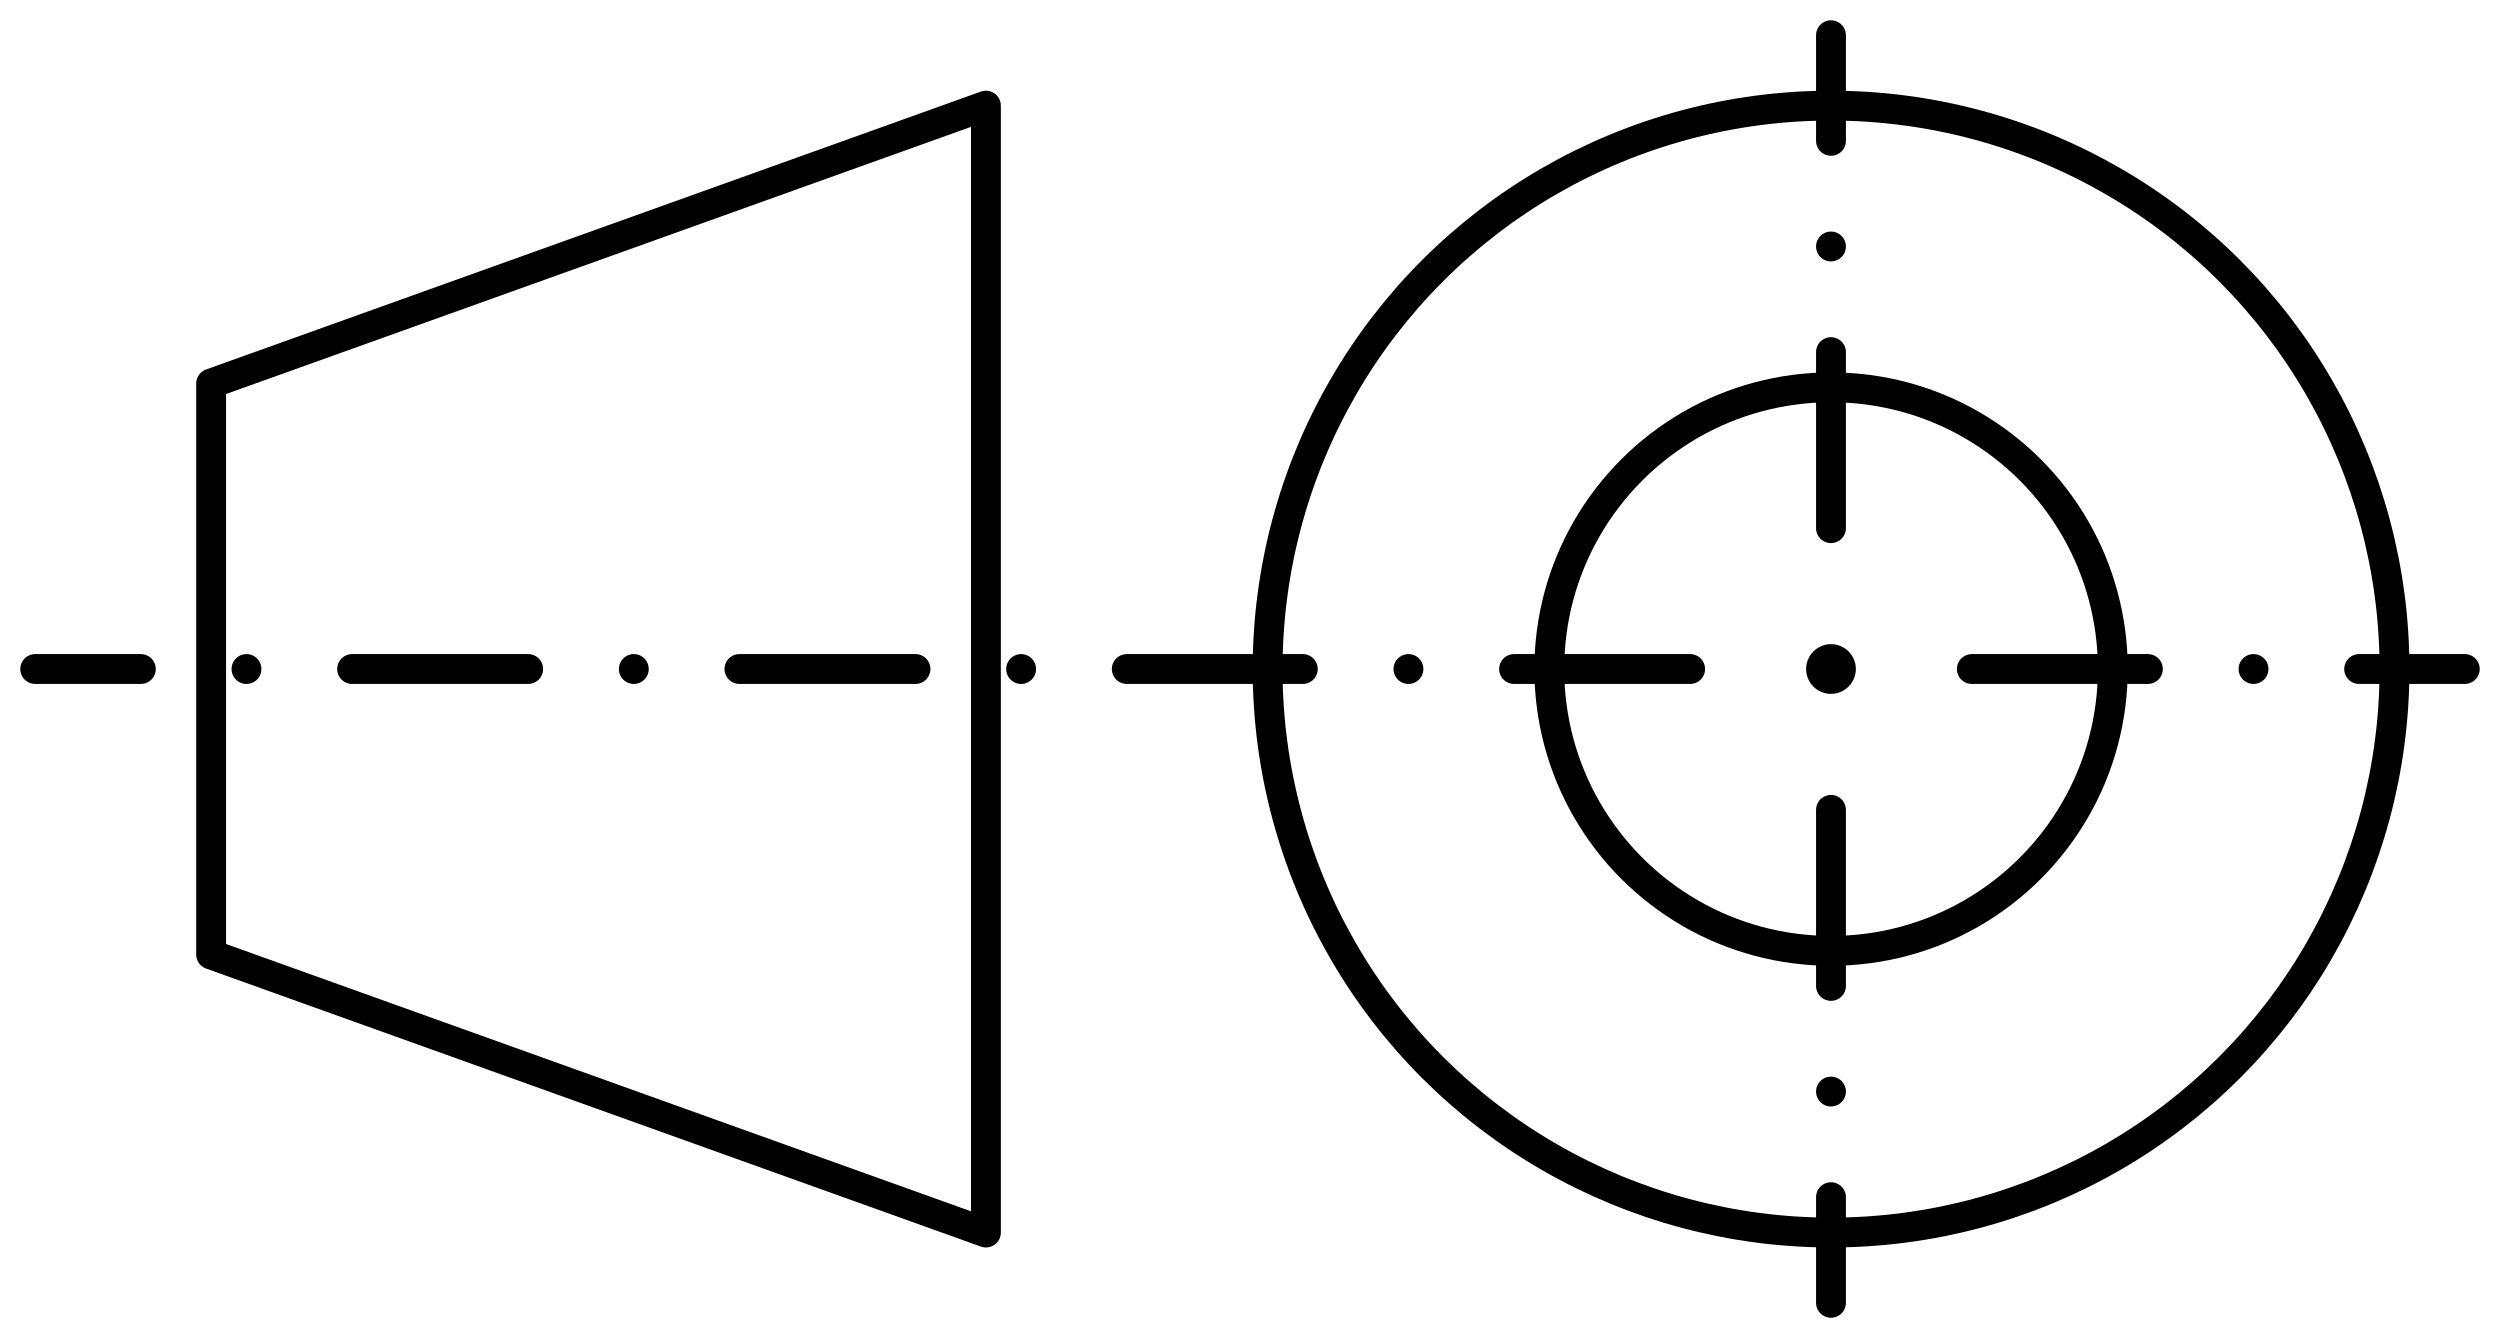
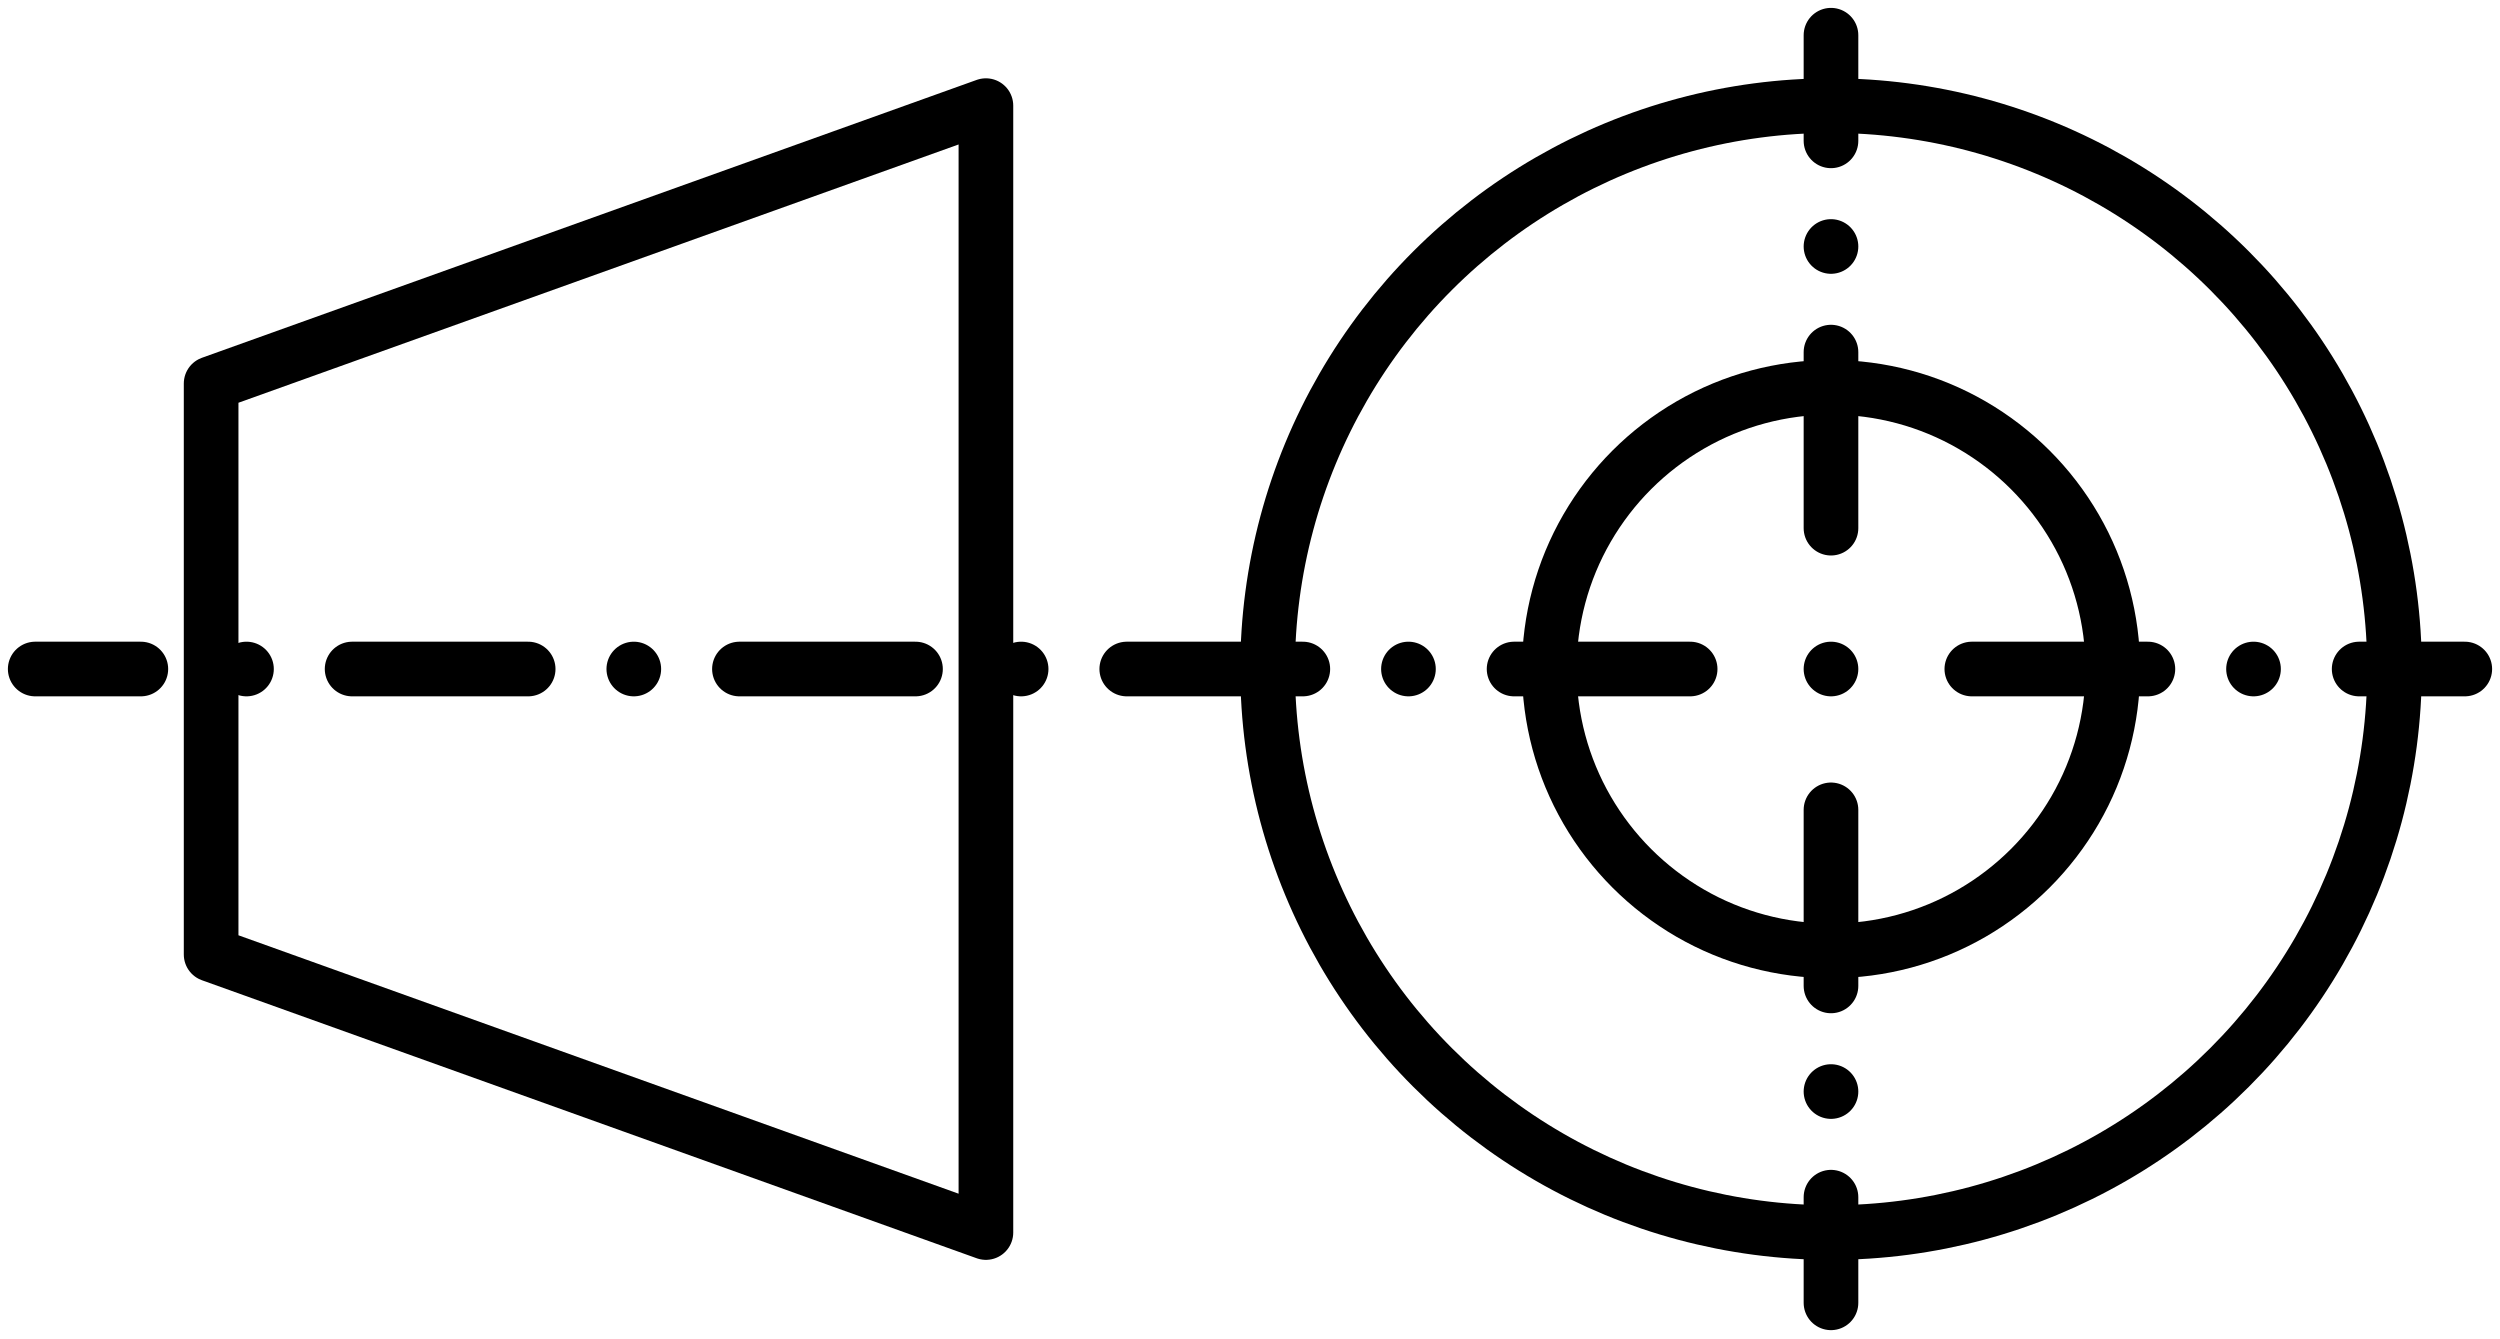
<svg xmlns="http://www.w3.org/2000/svg" xmlns:ns1="http://xml.openoffice.org/svg/export" version="1.2" height="100%" viewBox="0 0 17750 9500" preserveAspectRatio="xMidYMid" fill-rule="evenodd" stroke-width="28.222" stroke-linejoin="round" xml:space="preserve">
  <defs class="ClipPathGroup">
    <clipPath id="presentation_clip_path" clipPathUnits="userSpaceOnUse">
      <rect x="0" y="0" width="17750" height="9500" />
    </clipPath>
    <clipPath id="presentation_clip_path_shrink" clipPathUnits="userSpaceOnUse">
      <rect x="17" y="9" width="17715" height="9481" />
    </clipPath>
  </defs>
  <defs class="TextShapeIndex">
    <g ns1:slide="id1" ns1:id-list="id3 id4 id5 id6 id7 id8 id9 id10 id11 id12 id13 id14 id15 id16 id17 id18 id19 id20 id21 id22 id23 id24" />
  </defs>
  <defs class="EmbeddedBulletChars">
    <g id="bullet-char-template-57356" transform="scale(0.0004882812,-0.0004882812)">
      <path d="M 580,1141 L 1163,571 580,0 -4,571 580,1141 Z" />
    </g>
    <g id="bullet-char-template-57354" transform="scale(0.0004882812,-0.0004882812)">
      <path d="M 8,1128 L 1137,1128 1137,0 8,0 8,1128 Z" />
    </g>
    <g id="bullet-char-template-10146" transform="scale(0.0004882812,-0.0004882812)">
      <path d="M 174,0 L 602,739 174,1481 1456,739 174,0 Z M 1358,739 L 309,1346 659,739 1358,739 Z" />
    </g>
    <g id="bullet-char-template-10132" transform="scale(0.0004882812,-0.0004882812)">
      <path d="M 2015,739 L 1276,0 717,0 1260,543 174,543 174,936 1260,936 717,1481 1274,1481 2015,739 Z" />
    </g>
    <g id="bullet-char-template-10007" transform="scale(0.0004882812,-0.0004882812)">
      <path d="M 0,-2 C -7,14 -16,27 -25,37 L 356,567 C 262,823 215,952 215,954 215,979 228,992 255,992 264,992 276,990 289,987 310,991 331,999 354,1012 L 381,999 492,748 772,1049 836,1024 860,1049 C 881,1039 901,1025 922,1006 886,937 835,863 770,784 769,783 710,716 594,584 L 774,223 C 774,196 753,168 711,139 L 727,119 C 717,90 699,76 672,76 641,76 570,178 457,381 L 164,-76 C 142,-110 111,-127 72,-127 30,-127 9,-110 8,-76 1,-67 -2,-52 -2,-32 -2,-23 -1,-13 0,-2 Z" />
    </g>
    <g id="bullet-char-template-10004" transform="scale(0.0004882812,-0.0004882812)">
      <path d="M 285,-33 C 182,-33 111,30 74,156 52,228 41,333 41,471 41,549 55,616 82,672 116,743 169,778 240,778 293,778 328,747 346,684 L 369,508 C 377,444 397,411 428,410 L 1163,1116 C 1174,1127 1196,1133 1229,1133 1271,1133 1292,1118 1292,1087 L 1292,965 C 1292,929 1282,901 1262,881 L 442,47 C 390,-6 338,-33 285,-33 Z" />
    </g>
    <g id="bullet-char-template-9679" transform="scale(0.0004882812,-0.0004882812)">
      <path d="M 813,0 C 632,0 489,54 383,161 276,268 223,411 223,592 223,773 276,916 383,1023 489,1130 632,1184 813,1184 992,1184 1136,1130 1245,1023 1353,916 1407,772 1407,592 1407,412 1353,268 1245,161 1136,54 992,0 813,0 Z" />
    </g>
    <g id="bullet-char-template-8226" transform="scale(0.0004882812,-0.0004882812)">
      <path d="M 346,457 C 273,457 209,483 155,535 101,586 74,649 74,723 74,796 101,859 155,911 209,963 273,989 346,989 419,989 480,963 531,910 582,859 608,796 608,723 608,648 583,586 532,535 482,483 420,457 346,457 Z" />
    </g>
    <g id="bullet-char-template-8211" transform="scale(0.0004882812,-0.0004882812)">
      <path d="M -4,459 L 1135,459 1135,606 -4,606 -4,459 Z" />
    </g>
    <g id="bullet-char-template-61548" transform="scale(0.0004882812,-0.0004882812)">
      <path d="M 173,740 C 173,903 231,1043 346,1159 462,1274 601,1332 765,1332 928,1332 1067,1274 1183,1159 1299,1043 1357,903 1357,740 1357,577 1299,437 1183,322 1067,206 928,148 765,148 601,148 462,206 346,322 231,437 173,577 173,740 Z" />
    </g>
  </defs>
  <g>
    <g id="id2" class="Master_Slide">
      <g id="bg-id2" class="Background" />
      <g id="bo-id2" class="BackgroundObjects" />
    </g>
  </g>
  <g class="SlideGroup">
    <g>
      <g id="container-id1">
        <g id="id1" class="Slide" clip-path="url(#presentation_clip_path)">
          <g class="Page">
            <g class="com.sun.star.drawing.CustomShape">
              <g id="id3">
-                 <rect class="BoundingBox" stroke="none" fill="none" x="1392" y="643" width="5715" height="8215" />
-                 <path fill="none" stroke="rgb(0,0,0)" stroke-width="212" stroke-linejoin="round" d="M 7000,750 L 7000,8751 1499,6777 1499,2723 7000,750 Z" />
+                 <rect class="BoundingBox" stroke="none" fill="none" x="1304" y="555" width="5891" height="8391" />
+                 <path fill="none" stroke="rgb(0,0,0)" stroke-width="388" stroke-linejoin="round" stroke-linecap="round" d="M 7000,750 L 7000,8751 1499,6777 1499,2723 7000,750 Z" />
              </g>
            </g>
            <g class="com.sun.star.drawing.CustomShape">
              <g id="id4">
-                 <rect class="BoundingBox" stroke="none" fill="none" x="8893" y="643" width="8215" height="8215" />
-                 <path fill="none" stroke="rgb(0,0,0)" stroke-width="212" stroke-linejoin="round" d="M 17001,4750 C 17001,5453 16816,6143 16465,6751 16114,7359 15609,7864 15001,8215 14393,8566 13703,8751 13000,8751 12298,8751 11608,8566 11000,8215 10392,7864 9887,7359 9536,6751 9185,6143 9000,5453 9000,4751 9000,4048 9185,3358 9536,2750 9887,2142 10392,1637 11000,1286 11608,935 12298,750 13000,750 13703,750 14393,935 15001,1286 15609,1637 16114,2142 16465,2750 16816,3358 17001,4048 17001,4750 L 17001,4750 Z" />
+                 <rect class="BoundingBox" stroke="none" fill="none" x="8805" y="555" width="8391" height="8391" />
+                 <path fill="none" stroke="rgb(0,0,0)" stroke-width="388" stroke-linejoin="round" stroke-linecap="round" d="M 17001,4750 C 17001,5453 16816,6143 16465,6751 16114,7359 15609,7864 15001,8215 14393,8566 13703,8751 13000,8751 12298,8751 11608,8566 11000,8215 10392,7864 9887,7359 9536,6751 9185,6143 9000,5453 9000,4751 9000,4048 9185,3358 9536,2750 9887,2142 10392,1637 11000,1286 11608,935 12298,750 13000,750 13703,750 14393,935 15001,1286 15609,1637 16114,2142 16465,2750 16816,3358 17001,4048 17001,4750 L 17001,4750 Z" />
              </g>
            </g>
            <g class="com.sun.star.drawing.CustomShape">
              <g id="id5">
-                 <rect class="BoundingBox" stroke="none" fill="none" x="10894" y="2644" width="4215" height="4215" />
-                 <path fill="none" stroke="rgb(0,0,0)" stroke-width="212" stroke-linejoin="round" d="M 15001,4751 C 15001,5102 14909,5447 14733,5751 14557,6055 14305,6307 14001,6483 13697,6659 13352,6751 13001,6751 12649,6751 12304,6659 12000,6483 11696,6307 11444,6055 11268,5751 11092,5447 11000,5102 11000,4751 11000,4399 11092,4054 11268,3750 11444,3446 11696,3194 12000,3018 12304,2842 12649,2750 13000,2750 13352,2750 13697,2842 14001,3018 14305,3194 14557,3446 14733,3750 14909,4054 15001,4399 15001,4750 L 15001,4751 Z" />
+                 <rect class="BoundingBox" stroke="none" fill="none" x="10806" y="2556" width="4390" height="4390" />
+                 <path fill="none" stroke="rgb(0,0,0)" stroke-width="388" stroke-linejoin="round" stroke-linecap="round" d="M 15001,4751 C 15001,5102 14909,5447 14733,5751 14557,6055 14305,6307 14001,6483 13697,6659 13352,6751 13001,6751 12649,6751 12304,6659 12000,6483 11696,6307 11444,6055 11268,5751 11092,5447 11000,5102 11000,4751 11000,4399 11092,4054 11268,3750 11444,3446 11696,3194 12000,3018 12304,2842 12649,2750 13000,2750 13352,2750 13697,2842 14001,3018 14305,3194 14557,3446 14733,3750 14909,4054 15001,4399 15001,4750 L 15001,4751 Z" />
              </g>
            </g>
            <g class="com.sun.star.drawing.LineShape">
              <g id="id6">
-                 <rect class="BoundingBox" stroke="none" fill="none" x="10644" y="4644" width="1463" height="213" />
-                 <path fill="none" stroke="rgb(0,0,0)" stroke-width="212" stroke-linejoin="round" stroke-linecap="round" d="M 10750,4750 L 12000,4750" />
+                 <rect class="BoundingBox" stroke="none" fill="none" x="10556" y="4556" width="1639" height="389" />
+                 <path fill="none" stroke="rgb(0,0,0)" stroke-width="388" stroke-linejoin="round" stroke-linecap="round" d="M 10750,4750 L 12000,4750" />
              </g>
            </g>
-             <g class="com.sun.star.drawing.PolyLineShape">
+             <g class="com.sun.star.drawing.LineShape">
              <g id="id7">
-                 <rect class="BoundingBox" stroke="none" fill="none" x="12823" y="4573" width="355" height="355" />
-                 <path fill="none" stroke="rgb(0,0,0)" stroke-width="353" stroke-linejoin="round" stroke-linecap="round" d="M 13000,4750 L 13000,4750 Z" />
+                 <rect class="BoundingBox" stroke="none" fill="none" x="7806" y="4556" width="1639" height="389" />
+                 <path fill="none" stroke="rgb(0,0,0)" stroke-width="388" stroke-linejoin="round" stroke-linecap="round" d="M 8000,4750 L 9250,4750" />
              </g>
            </g>
-             <g class="com.sun.star.drawing.PolyLineShape">
+             <g class="com.sun.star.drawing.LineShape">
              <g id="id8">
-                 <rect class="BoundingBox" stroke="none" fill="none" x="9894" y="4644" width="213" height="213" />
-                 <path fill="none" stroke="rgb(0,0,0)" stroke-width="212" stroke-linejoin="round" stroke-linecap="round" d="M 10000,4750 L 10000,4750 Z" />
+                 <rect class="BoundingBox" stroke="none" fill="none" x="13806" y="4556" width="1639" height="389" />
+                 <path fill="none" stroke="rgb(0,0,0)" stroke-width="388" stroke-linejoin="round" stroke-linecap="round" d="M 14000,4750 L 15250,4750" />
              </g>
            </g>
            <g class="com.sun.star.drawing.LineShape">
              <g id="id9">
-                 <rect class="BoundingBox" stroke="none" fill="none" x="7894" y="4644" width="1463" height="213" />
-                 <path fill="none" stroke="rgb(0,0,0)" stroke-width="212" stroke-linejoin="round" stroke-linecap="round" d="M 8000,4750 L 9250,4750" />
+                 <rect class="BoundingBox" stroke="none" fill="none" x="16556" y="4556" width="1139" height="389" />
+                 <path fill="none" stroke="rgb(0,0,0)" stroke-width="388" stroke-linejoin="round" stroke-linecap="round" d="M 16750,4750 L 17500,4750" />
              </g>
            </g>
            <g class="com.sun.star.drawing.LineShape">
              <g id="id10">
-                 <rect class="BoundingBox" stroke="none" fill="none" x="13894" y="4644" width="1463" height="213" />
-                 <path fill="none" stroke="rgb(0,0,0)" stroke-width="212" stroke-linejoin="round" stroke-linecap="round" d="M 14000,4750 L 15250,4750" />
+                 <rect class="BoundingBox" stroke="none" fill="none" x="5056" y="4556" width="1639" height="389" />
+                 <path fill="none" stroke="rgb(0,0,0)" stroke-width="388" stroke-linejoin="round" stroke-linecap="round" d="M 5250,4750 L 6500,4750" />
              </g>
            </g>
-             <g class="com.sun.star.drawing.PolyLineShape">
+             <g class="com.sun.star.drawing.LineShape">
              <g id="id11">
-                 <rect class="BoundingBox" stroke="none" fill="none" x="15894" y="4644" width="213" height="213" />
-                 <path fill="none" stroke="rgb(0,0,0)" stroke-width="212" stroke-linejoin="round" stroke-linecap="round" d="M 16000,4750 L 16000,4750 Z" />
+                 <rect class="BoundingBox" stroke="none" fill="none" x="2306" y="4556" width="1639" height="389" />
+                 <path fill="none" stroke="rgb(0,0,0)" stroke-width="388" stroke-linejoin="round" stroke-linecap="round" d="M 2500,4750 L 3750,4750" />
              </g>
            </g>
            <g class="com.sun.star.drawing.LineShape">
              <g id="id12">
-                 <rect class="BoundingBox" stroke="none" fill="none" x="16644" y="4644" width="963" height="213" />
-                 <path fill="none" stroke="rgb(0,0,0)" stroke-width="212" stroke-linejoin="round" stroke-linecap="round" d="M 16750,4750 L 17500,4750" />
+                 <rect class="BoundingBox" stroke="none" fill="none" x="56" y="4556" width="1139" height="389" />
+                 <path fill="none" stroke="rgb(0,0,0)" stroke-width="388" stroke-linejoin="round" stroke-linecap="round" d="M 250,4750 L 1000,4750" />
              </g>
            </g>
            <g class="com.sun.star.drawing.LineShape">
              <g id="id13">
-                 <rect class="BoundingBox" stroke="none" fill="none" x="5144" y="4644" width="1463" height="213" />
-                 <path fill="none" stroke="rgb(0,0,0)" stroke-width="212" stroke-linejoin="round" stroke-linecap="round" d="M 5250,4750 L 6500,4750" />
+                 <rect class="BoundingBox" stroke="none" fill="none" x="12806" y="2306" width="389" height="1639" />
+                 <path fill="none" stroke="rgb(0,0,0)" stroke-width="388" stroke-linejoin="round" stroke-linecap="round" d="M 13000,3750 L 13000,2500" />
              </g>
            </g>
-             <g class="com.sun.star.drawing.PolyLineShape">
+             <g class="com.sun.star.drawing.LineShape">
              <g id="id14">
-                 <rect class="BoundingBox" stroke="none" fill="none" x="7144" y="4644" width="213" height="213" />
-                 <path fill="none" stroke="rgb(0,0,0)" stroke-width="212" stroke-linejoin="round" stroke-linecap="round" d="M 7250,4750 L 7250,4750 Z" />
+                 <rect class="BoundingBox" stroke="none" fill="none" x="12806" y="56" width="389" height="1139" />
+                 <path fill="none" stroke="rgb(0,0,0)" stroke-width="388" stroke-linejoin="round" stroke-linecap="round" d="M 13000,1000 L 13000,250" />
              </g>
            </g>
            <g class="com.sun.star.drawing.LineShape">
              <g id="id15">
-                 <rect class="BoundingBox" stroke="none" fill="none" x="2394" y="4644" width="1463" height="213" />
-                 <path fill="none" stroke="rgb(0,0,0)" stroke-width="212" stroke-linejoin="round" stroke-linecap="round" d="M 2500,4750 L 3750,4750" />
+                 <rect class="BoundingBox" stroke="none" fill="none" x="12806" y="5556" width="389" height="1639" />
+                 <path fill="none" stroke="rgb(0,0,0)" stroke-width="388" stroke-linejoin="round" stroke-linecap="round" d="M 13000,7000 L 13000,5750" />
              </g>
            </g>
-             <g class="com.sun.star.drawing.PolyLineShape">
+             <g class="com.sun.star.drawing.LineShape">
              <g id="id16">
-                 <rect class="BoundingBox" stroke="none" fill="none" x="4394" y="4644" width="213" height="213" />
-                 <path fill="none" stroke="rgb(0,0,0)" stroke-width="212" stroke-linejoin="round" stroke-linecap="round" d="M 4500,4750 L 4500,4750 Z" />
+                 <rect class="BoundingBox" stroke="none" fill="none" x="12806" y="8306" width="389" height="1139" />
+                 <path fill="none" stroke="rgb(0,0,0)" stroke-width="388" stroke-linejoin="round" stroke-linecap="round" d="M 13000,9250 L 13000,8500" />
              </g>
            </g>
            <g class="com.sun.star.drawing.PolyLineShape">
              <g id="id17">
-                 <rect class="BoundingBox" stroke="none" fill="none" x="1644" y="4644" width="213" height="213" />
-                 <path fill="none" stroke="rgb(0,0,0)" stroke-width="212" stroke-linejoin="round" stroke-linecap="round" d="M 1750,4750 L 1750,4750 Z" />
+                 <rect class="BoundingBox" stroke="none" fill="none" x="12806" y="4556" width="389" height="389" />
+                 <path fill="none" stroke="rgb(0,0,0)" stroke-width="388" stroke-linejoin="round" stroke-linecap="round" d="M 13000,4750 L 13000,4750 Z" />
              </g>
            </g>
-             <g class="com.sun.star.drawing.LineShape">
+             <g class="com.sun.star.drawing.PolyLineShape">
              <g id="id18">
-                 <rect class="BoundingBox" stroke="none" fill="none" x="144" y="4644" width="963" height="213" />
-                 <path fill="none" stroke="rgb(0,0,0)" stroke-width="212" stroke-linejoin="round" stroke-linecap="round" d="M 250,4750 L 1000,4750" />
+                 <rect class="BoundingBox" stroke="none" fill="none" x="9806" y="4556" width="389" height="389" />
+                 <path fill="none" stroke="rgb(0,0,0)" stroke-width="388" stroke-linejoin="round" stroke-linecap="round" d="M 10000,4750 L 10000,4750 Z" />
              </g>
            </g>
-             <g class="com.sun.star.drawing.LineShape">
+             <g class="com.sun.star.drawing.PolyLineShape">
              <g id="id19">
-                 <rect class="BoundingBox" stroke="none" fill="none" x="12894" y="2394" width="213" height="1463" />
-                 <path fill="none" stroke="rgb(0,0,0)" stroke-width="212" stroke-linejoin="round" stroke-linecap="round" d="M 13000,3750 L 13000,2500" />
+                 <rect class="BoundingBox" stroke="none" fill="none" x="12806" y="1556" width="389" height="389" />
+                 <path fill="none" stroke="rgb(0,0,0)" stroke-width="388" stroke-linejoin="round" stroke-linecap="round" d="M 13000,1750 L 13000,1750 Z" />
              </g>
            </g>
            <g class="com.sun.star.drawing.PolyLineShape">
              <g id="id20">
-                 <rect class="BoundingBox" stroke="none" fill="none" x="12894" y="1644" width="213" height="213" />
-                 <path fill="none" stroke="rgb(0,0,0)" stroke-width="212" stroke-linejoin="round" stroke-linecap="round" d="M 13000,1750 L 13000,1750 Z" />
+                 <rect class="BoundingBox" stroke="none" fill="none" x="12806" y="7556" width="389" height="389" />
+                 <path fill="none" stroke="rgb(0,0,0)" stroke-width="388" stroke-linejoin="round" stroke-linecap="round" d="M 13000,7750 L 13000,7750 Z" />
              </g>
            </g>
-             <g class="com.sun.star.drawing.LineShape">
+             <g class="com.sun.star.drawing.PolyLineShape">
              <g id="id21">
-                 <rect class="BoundingBox" stroke="none" fill="none" x="12894" y="144" width="213" height="963" />
-                 <path fill="none" stroke="rgb(0,0,0)" stroke-width="212" stroke-linejoin="round" stroke-linecap="round" d="M 13000,1000 L 13000,250" />
+                 <rect class="BoundingBox" stroke="none" fill="none" x="15806" y="4556" width="389" height="389" />
+                 <path fill="none" stroke="rgb(0,0,0)" stroke-width="388" stroke-linejoin="round" stroke-linecap="round" d="M 16000,4750 L 16000,4750 Z" />
              </g>
            </g>
-             <g class="com.sun.star.drawing.LineShape">
+             <g class="com.sun.star.drawing.PolyLineShape">
              <g id="id22">
-                 <rect class="BoundingBox" stroke="none" fill="none" x="12894" y="5644" width="213" height="1463" />
-                 <path fill="none" stroke="rgb(0,0,0)" stroke-width="212" stroke-linejoin="round" stroke-linecap="round" d="M 13000,7000 L 13000,5750" />
+                 <rect class="BoundingBox" stroke="none" fill="none" x="7056" y="4556" width="389" height="389" />
+                 <path fill="none" stroke="rgb(0,0,0)" stroke-width="388" stroke-linejoin="round" stroke-linecap="round" d="M 7250,4750 L 7250,4750 Z" />
              </g>
            </g>
-             <g class="com.sun.star.drawing.LineShape">
+             <g class="com.sun.star.drawing.PolyLineShape">
              <g id="id23">
-                 <rect class="BoundingBox" stroke="none" fill="none" x="12894" y="8394" width="213" height="963" />
-                 <path fill="none" stroke="rgb(0,0,0)" stroke-width="212" stroke-linejoin="round" stroke-linecap="round" d="M 13000,9250 L 13000,8500" />
+                 <rect class="BoundingBox" stroke="none" fill="none" x="4306" y="4556" width="389" height="389" />
+                 <path fill="none" stroke="rgb(0,0,0)" stroke-width="388" stroke-linejoin="round" stroke-linecap="round" d="M 4500,4750 L 4500,4750 Z" />
              </g>
            </g>
            <g class="com.sun.star.drawing.PolyLineShape">
              <g id="id24">
-                 <rect class="BoundingBox" stroke="none" fill="none" x="12894" y="7644" width="213" height="213" />
-                 <path fill="none" stroke="rgb(0,0,0)" stroke-width="212" stroke-linejoin="round" stroke-linecap="round" d="M 13000,7750 L 13000,7750 Z" />
+                 <rect class="BoundingBox" stroke="none" fill="none" x="1556" y="4556" width="389" height="389" />
+                 <path fill="none" stroke="rgb(0,0,0)" stroke-width="388" stroke-linejoin="round" stroke-linecap="round" d="M 1750,4750 L 1750,4750 Z" />
              </g>
            </g>
          </g>
        </g>
      </g>
    </g>
  </g>
</svg>
